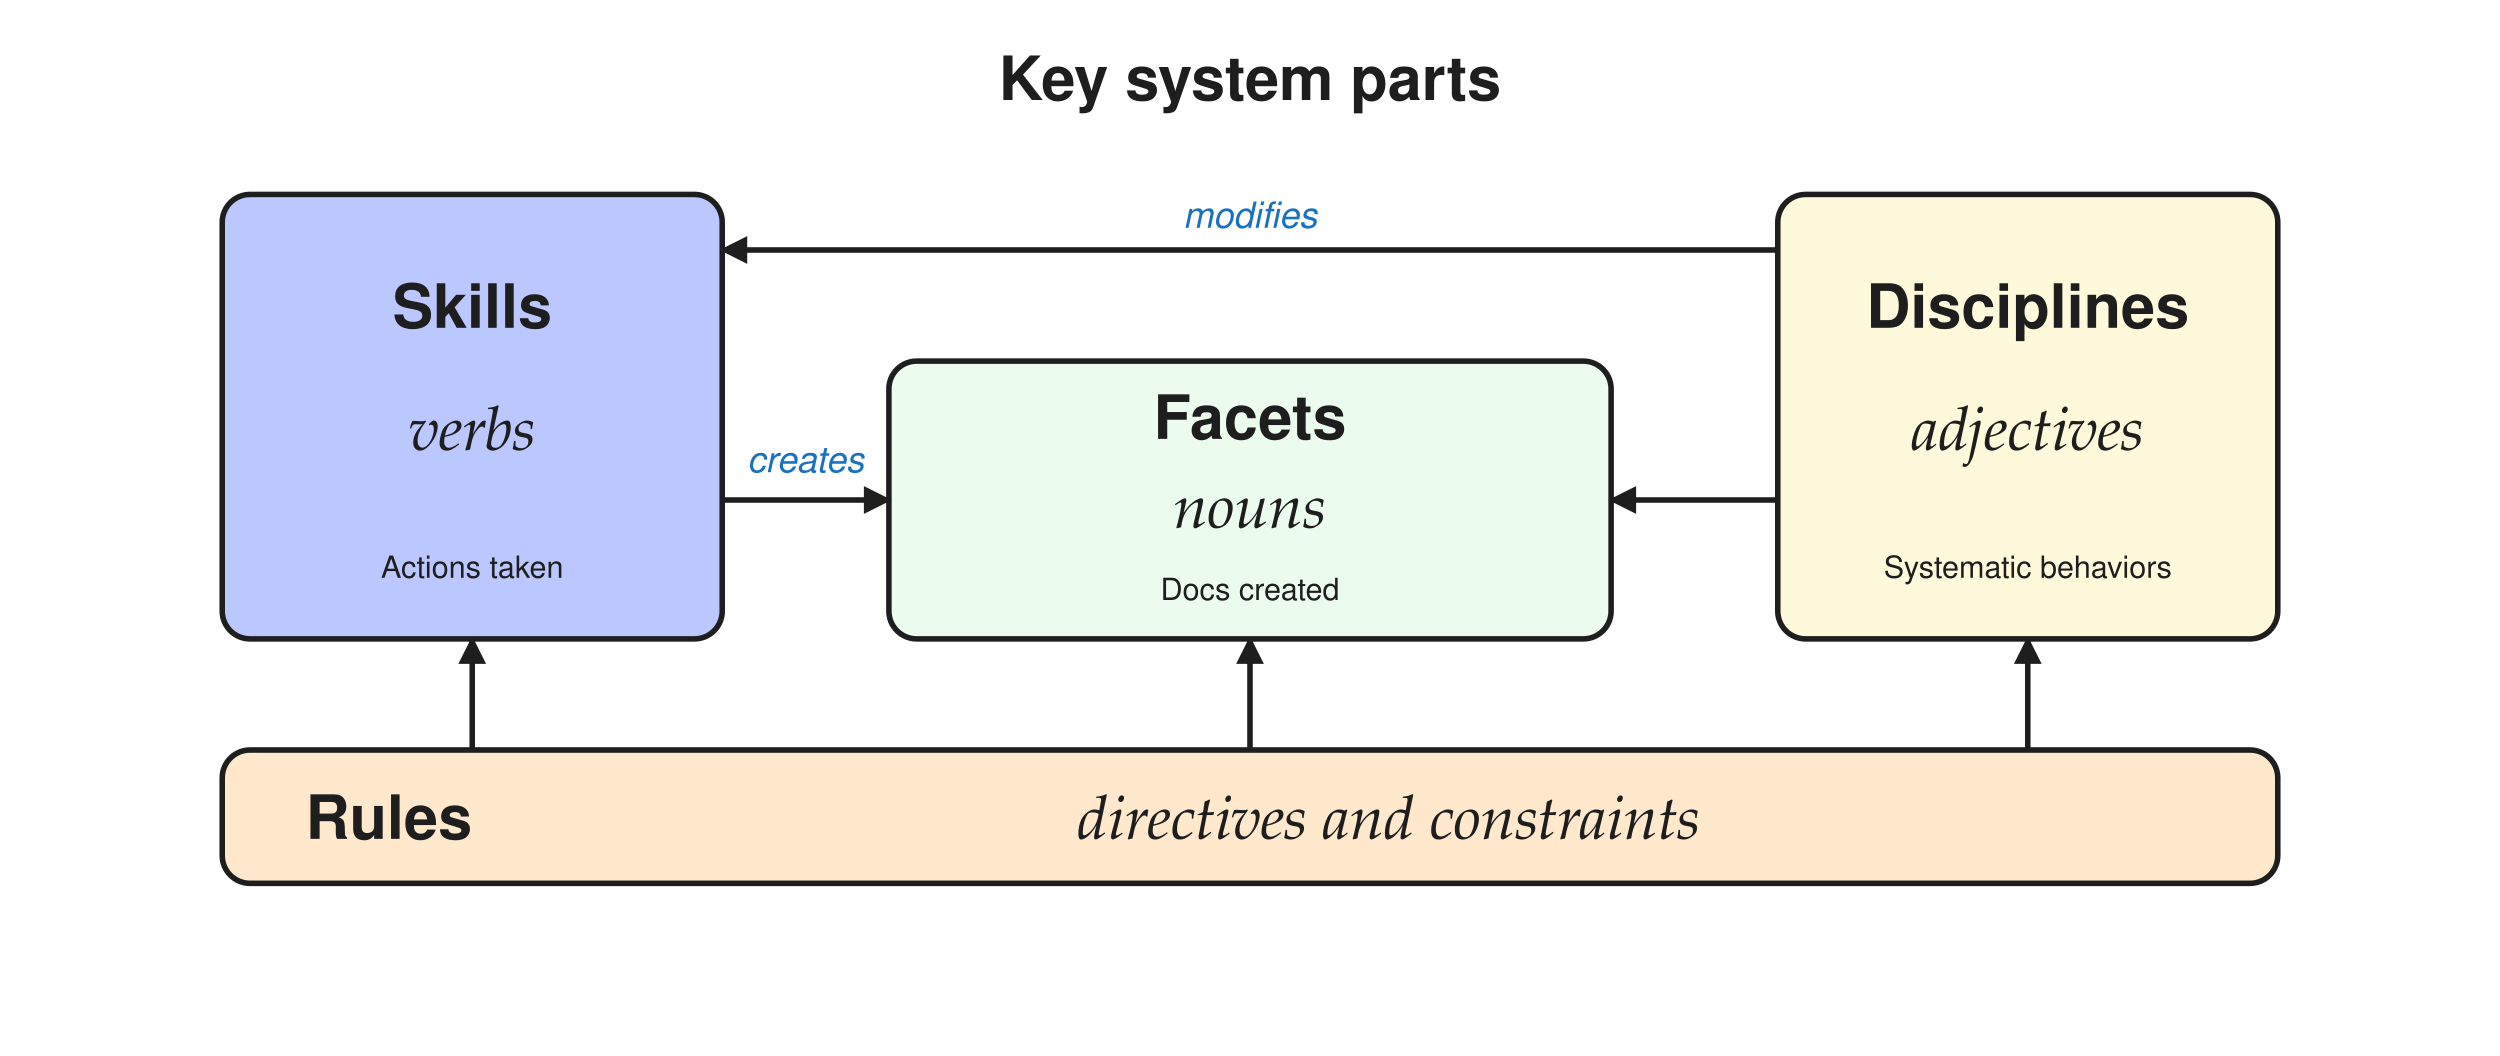
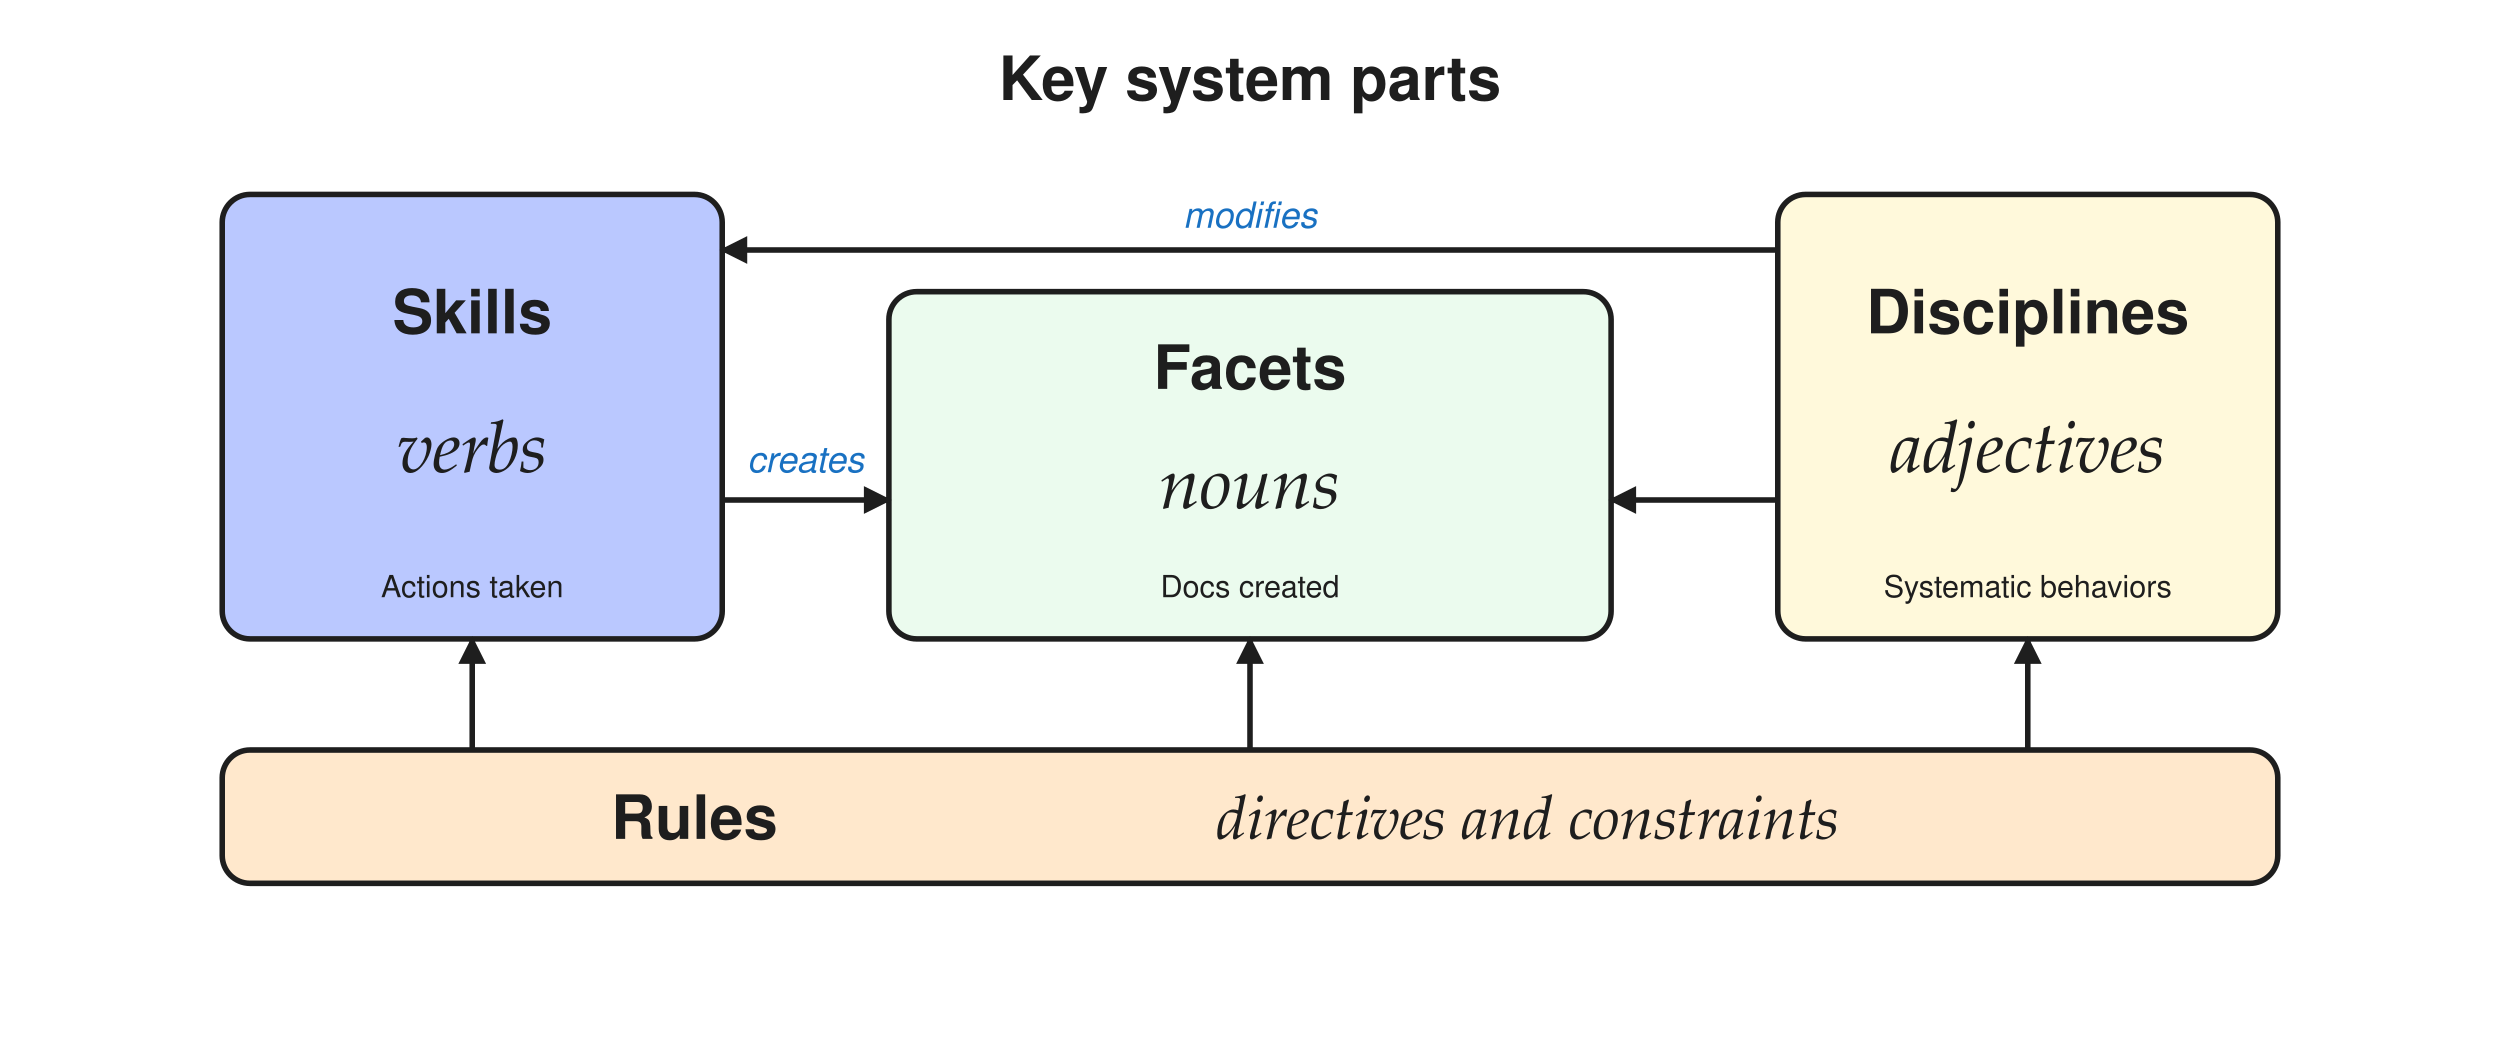
<svg xmlns="http://www.w3.org/2000/svg" viewBox="0 0 900 380" width="900" height="380" style="background:white" font-family="Helvetica, Arial, sans-serif">
  <defs>
    <marker id="arrowhead" viewBox="0 0 10 10" refX="9" refY="5" markerWidth="5" markerHeight="5" orient="auto-start-reverse">
      <polygon points="0,0 10,5 0,10" fill="#1e1e1e" />
    </marker>
  </defs>
  <text id="title" x="450" y="36" font-size="22" font-weight="600" text-anchor="middle" fill="#1e1e1e">Key system parts</text>
  <rect id="skills-box" x="80" y="70" width="180" height="160" rx="10" fill="#bac8ff" stroke="#1e1e1e" stroke-width="2" />
-   <text id="skills-title" x="170" y="118" font-size="22" font-weight="600" text-anchor="middle" fill="#1e1e1e">Skills</text>
-   <text id="skills-subtitle" x="170" y="162" font-size="22" font-style="italic" text-anchor="middle" font-family="Palatino, 'Palatino Linotype', Georgia, serif" fill="#1e1e1e">verbs</text>
-   <text id="skills-small" x="170" y="208" font-size="11" text-anchor="middle" fill="#1e1e1e">Actions taken</text>
-   <rect id="facets-box" x="320" y="130" width="260" height="100" rx="10" fill="#ebfbee" stroke="#1e1e1e" stroke-width="2" />
-   <text id="facets-title" x="450" y="158" font-size="22" font-weight="600" text-anchor="middle" fill="#1e1e1e">Facets</text>
-   <text id="facets-subtitle" x="450" y="190" font-size="22" font-style="italic" text-anchor="middle" font-family="Palatino, 'Palatino Linotype', Georgia, serif" fill="#1e1e1e">nouns</text>
-   <text id="facets-small" x="450" y="216" font-size="11" text-anchor="middle" fill="#1e1e1e">Docs created</text>
+   <text id="skills-title" x="170" y="120" font-size="22" font-weight="600" text-anchor="middle" fill="#1e1e1e">Skills</text>
+   <text id="skills-subtitle" x="170" y="170" font-size="26" font-style="italic" text-anchor="middle" font-family="Palatino, 'Palatino Linotype', Georgia, serif" fill="#1e1e1e">verbs</text>
+   <text id="skills-small" x="170" y="215" font-size="11" text-anchor="middle" fill="#1e1e1e">Actions taken</text>
+   <rect id="facets-box" x="320" y="105" width="260" height="125" rx="10" fill="#ebfbee" stroke="#1e1e1e" stroke-width="2" />
+   <text id="facets-title" x="450" y="140" font-size="22" font-weight="600" text-anchor="middle" fill="#1e1e1e">Facets</text>
+   <text id="facets-subtitle" x="450" y="183" font-size="26" font-style="italic" text-anchor="middle" font-family="Palatino, 'Palatino Linotype', Georgia, serif" fill="#1e1e1e">nouns</text>
+   <text id="facets-small" x="450" y="215" font-size="11" text-anchor="middle" fill="#1e1e1e">Docs created</text>
  <rect id="disciplines-box" x="640" y="70" width="180" height="160" rx="10" fill="#fff9db" stroke="#1e1e1e" stroke-width="2" />
-   <text id="disciplines-title" x="730" y="118" font-size="22" font-weight="600" text-anchor="middle" fill="#1e1e1e">Disciplines</text>
-   <text id="disciplines-subtitle" x="730" y="162" font-size="22" font-style="italic" text-anchor="middle" font-family="Palatino, 'Palatino Linotype', Georgia, serif" fill="#1e1e1e">adjectives</text>
-   <text id="disciplines-small" x="730" y="208" font-size="11" text-anchor="middle" fill="#1e1e1e">Systematic behaviors</text>
+   <text id="disciplines-title" x="730" y="120" font-size="22" font-weight="600" text-anchor="middle" fill="#1e1e1e">Disciplines</text>
+   <text id="disciplines-subtitle" x="730" y="170" font-size="26" font-style="italic" text-anchor="middle" font-family="Palatino, 'Palatino Linotype', Georgia, serif" fill="#1e1e1e">adjectives</text>
+   <text id="disciplines-small" x="730" y="215" font-size="11" text-anchor="middle" fill="#1e1e1e">Systematic behaviors</text>
  <rect id="rules-box" x="80" y="270" width="740" height="48" rx="10" fill="#ffe8cc" stroke="#1e1e1e" stroke-width="2" />
-   <text id="rules-title" x="110" y="302" font-size="22" font-weight="600" text-anchor="start" fill="#1e1e1e">Rules</text>
-   <text id="rules-subtitle" x="500" y="302" font-size="22" font-style="italic" text-anchor="middle" font-family="Palatino, 'Palatino Linotype', Georgia, serif" fill="#1e1e1e">directives and constraints</text>
+   <text id="rules-title" x="220" y="302" font-size="22" font-weight="600" text-anchor="start" fill="#1e1e1e">Rules</text>
+   <text id="rules-subtitle" x="550" y="302" font-size="22" font-style="italic" text-anchor="middle" font-family="Palatino, 'Palatino Linotype', Georgia, serif" fill="#1e1e1e">directives and constraints</text>
  <line id="arrow-skills-facets" x1="260" y1="180" x2="320" y2="180" stroke="#1e1e1e" stroke-width="2" marker-end="url(#arrowhead)" />
  <text id="label-creates" x="290" y="170" font-size="13" font-style="italic" text-anchor="middle" fill="#1971c2">creates</text>
  <line id="arrow-disc-skills" x1="640" y1="90" x2="260" y2="90" stroke="#1e1e1e" stroke-width="2" marker-end="url(#arrowhead)" />
  <text id="label-modifies" x="450" y="82" font-size="13" font-style="italic" text-anchor="middle" fill="#1971c2">modifies</text>
  <line id="arrow-disc-facets" x1="640" y1="180" x2="580" y2="180" stroke="#1e1e1e" stroke-width="2" marker-end="url(#arrowhead)" />
  <line id="arrow-rules-skills" x1="170" y1="270" x2="170" y2="230" stroke="#1e1e1e" stroke-width="2" marker-end="url(#arrowhead)" />
  <line id="arrow-rules-facets" x1="450" y1="270" x2="450" y2="230" stroke="#1e1e1e" stroke-width="2" marker-end="url(#arrowhead)" />
  <line id="arrow-rules-disc" x1="730" y1="270" x2="730" y2="230" stroke="#1e1e1e" stroke-width="2" marker-end="url(#arrowhead)" />
</svg>
